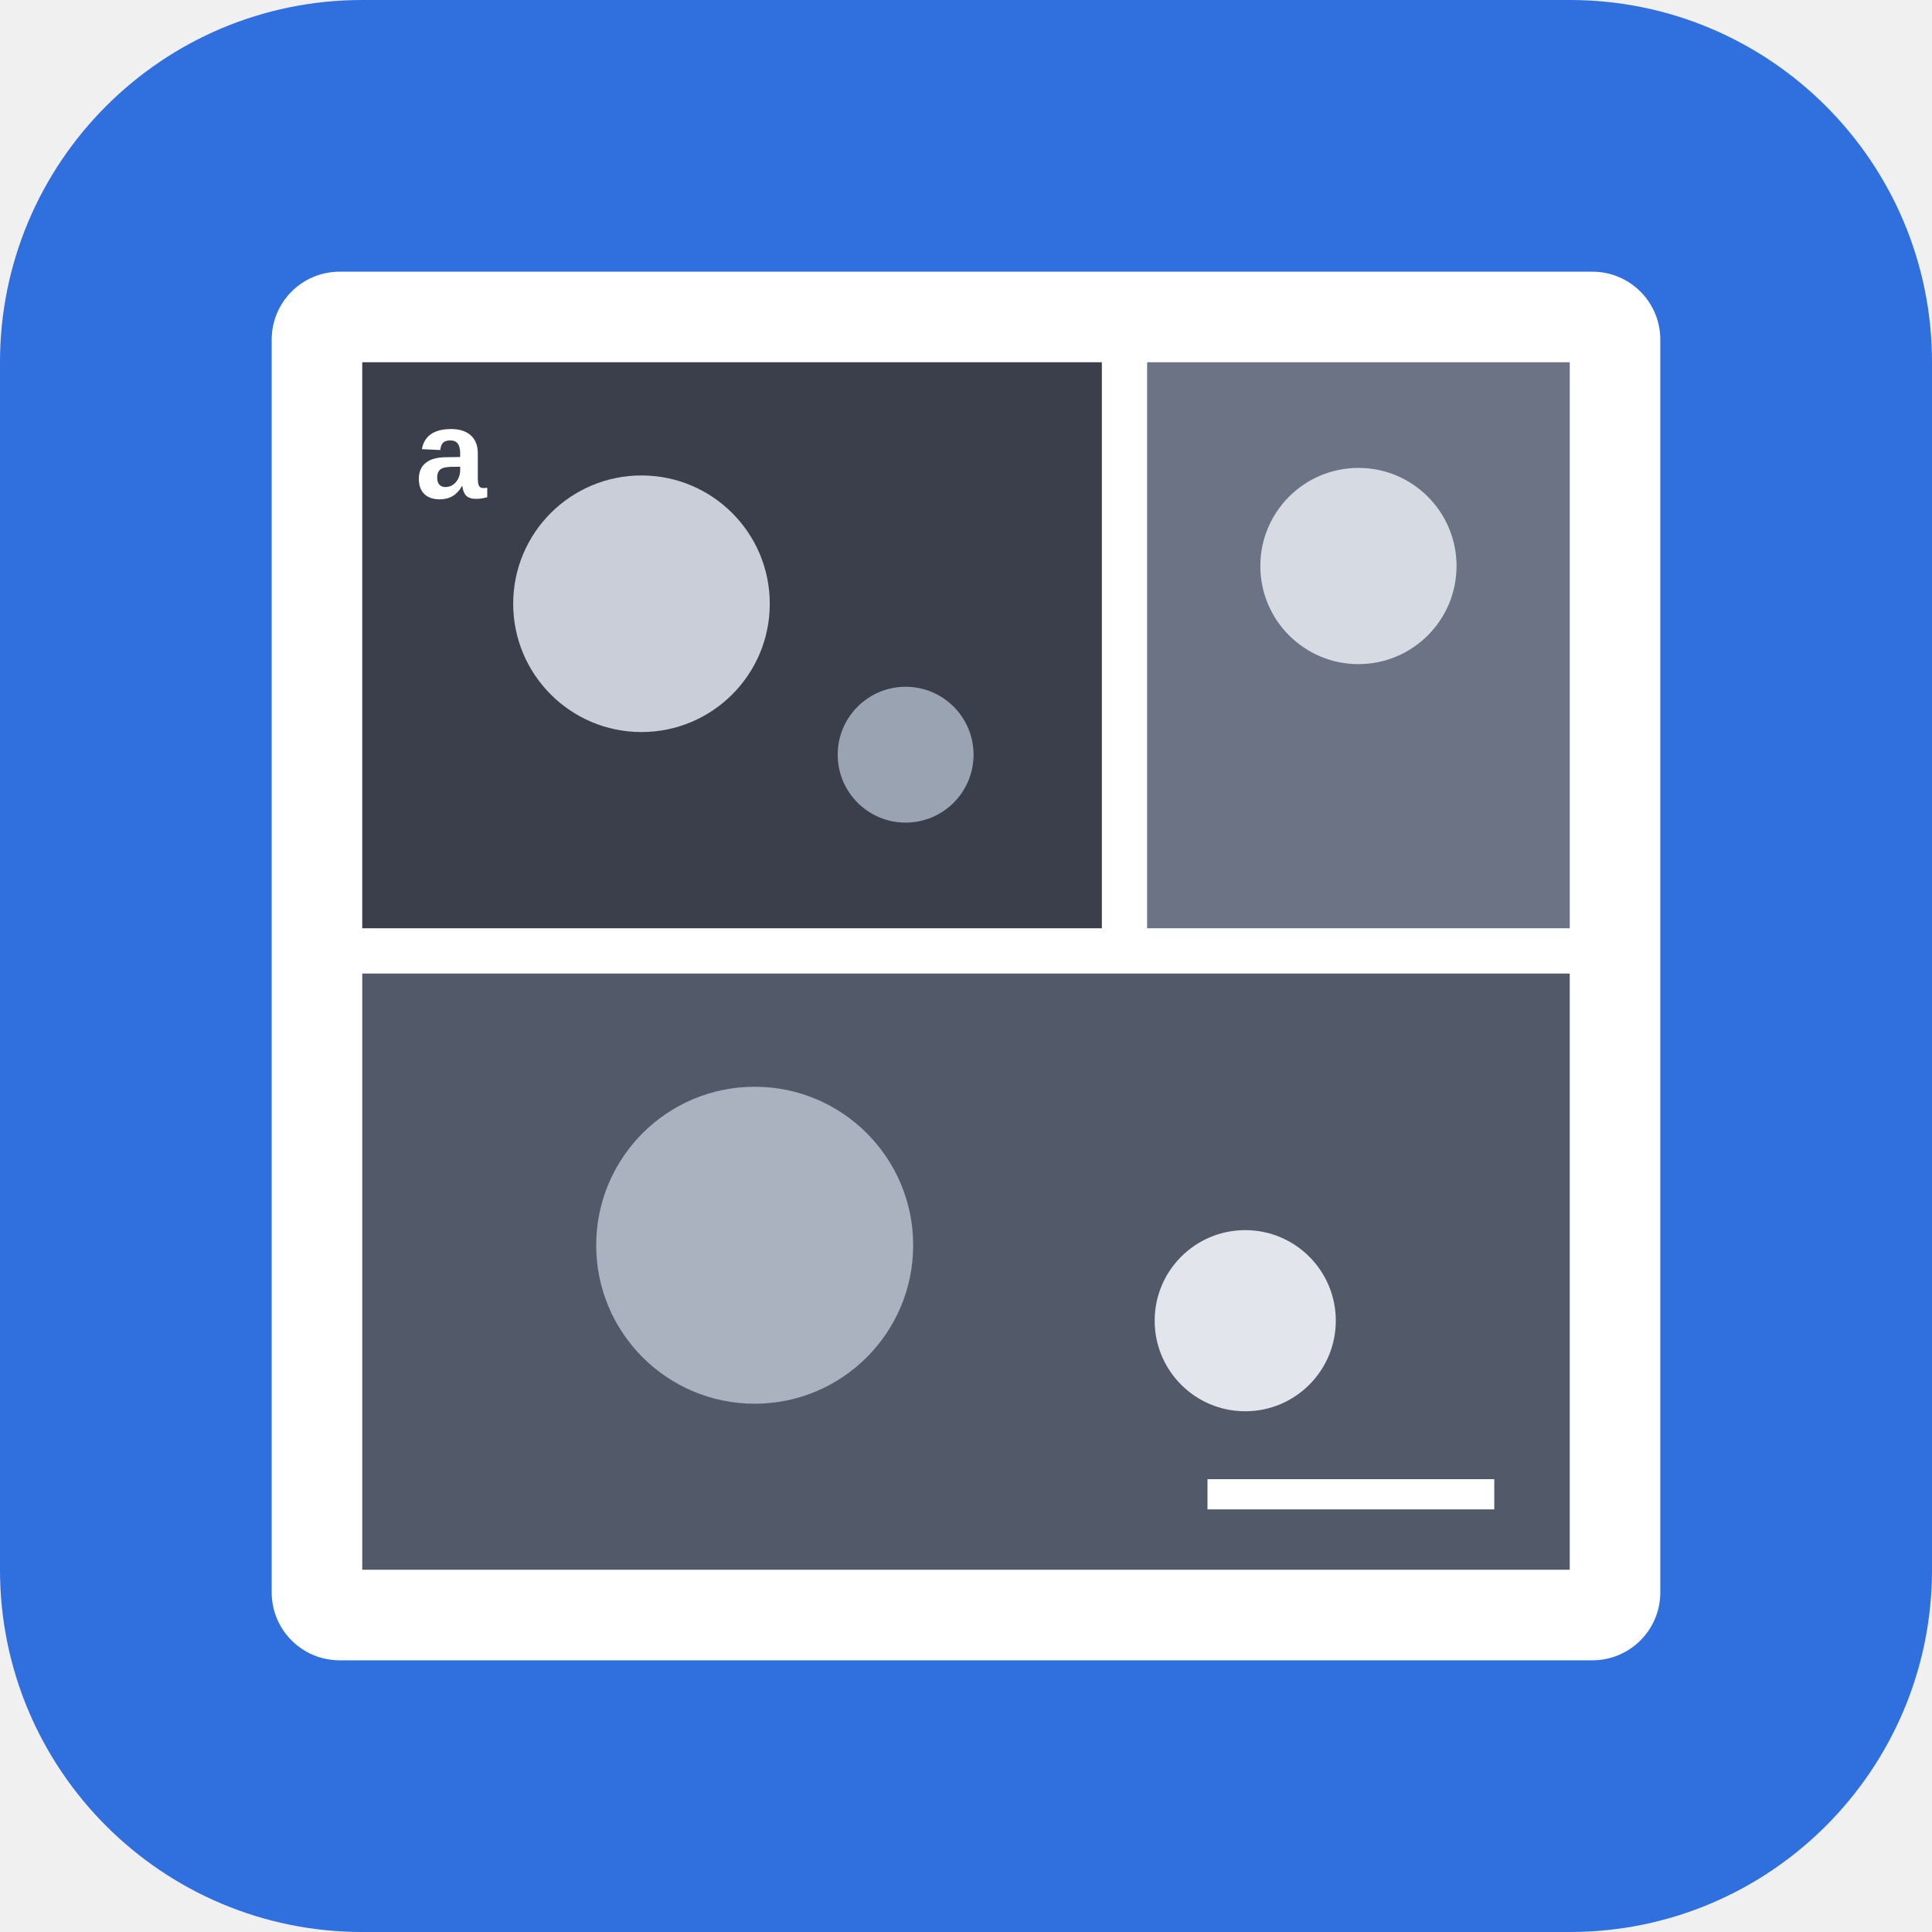
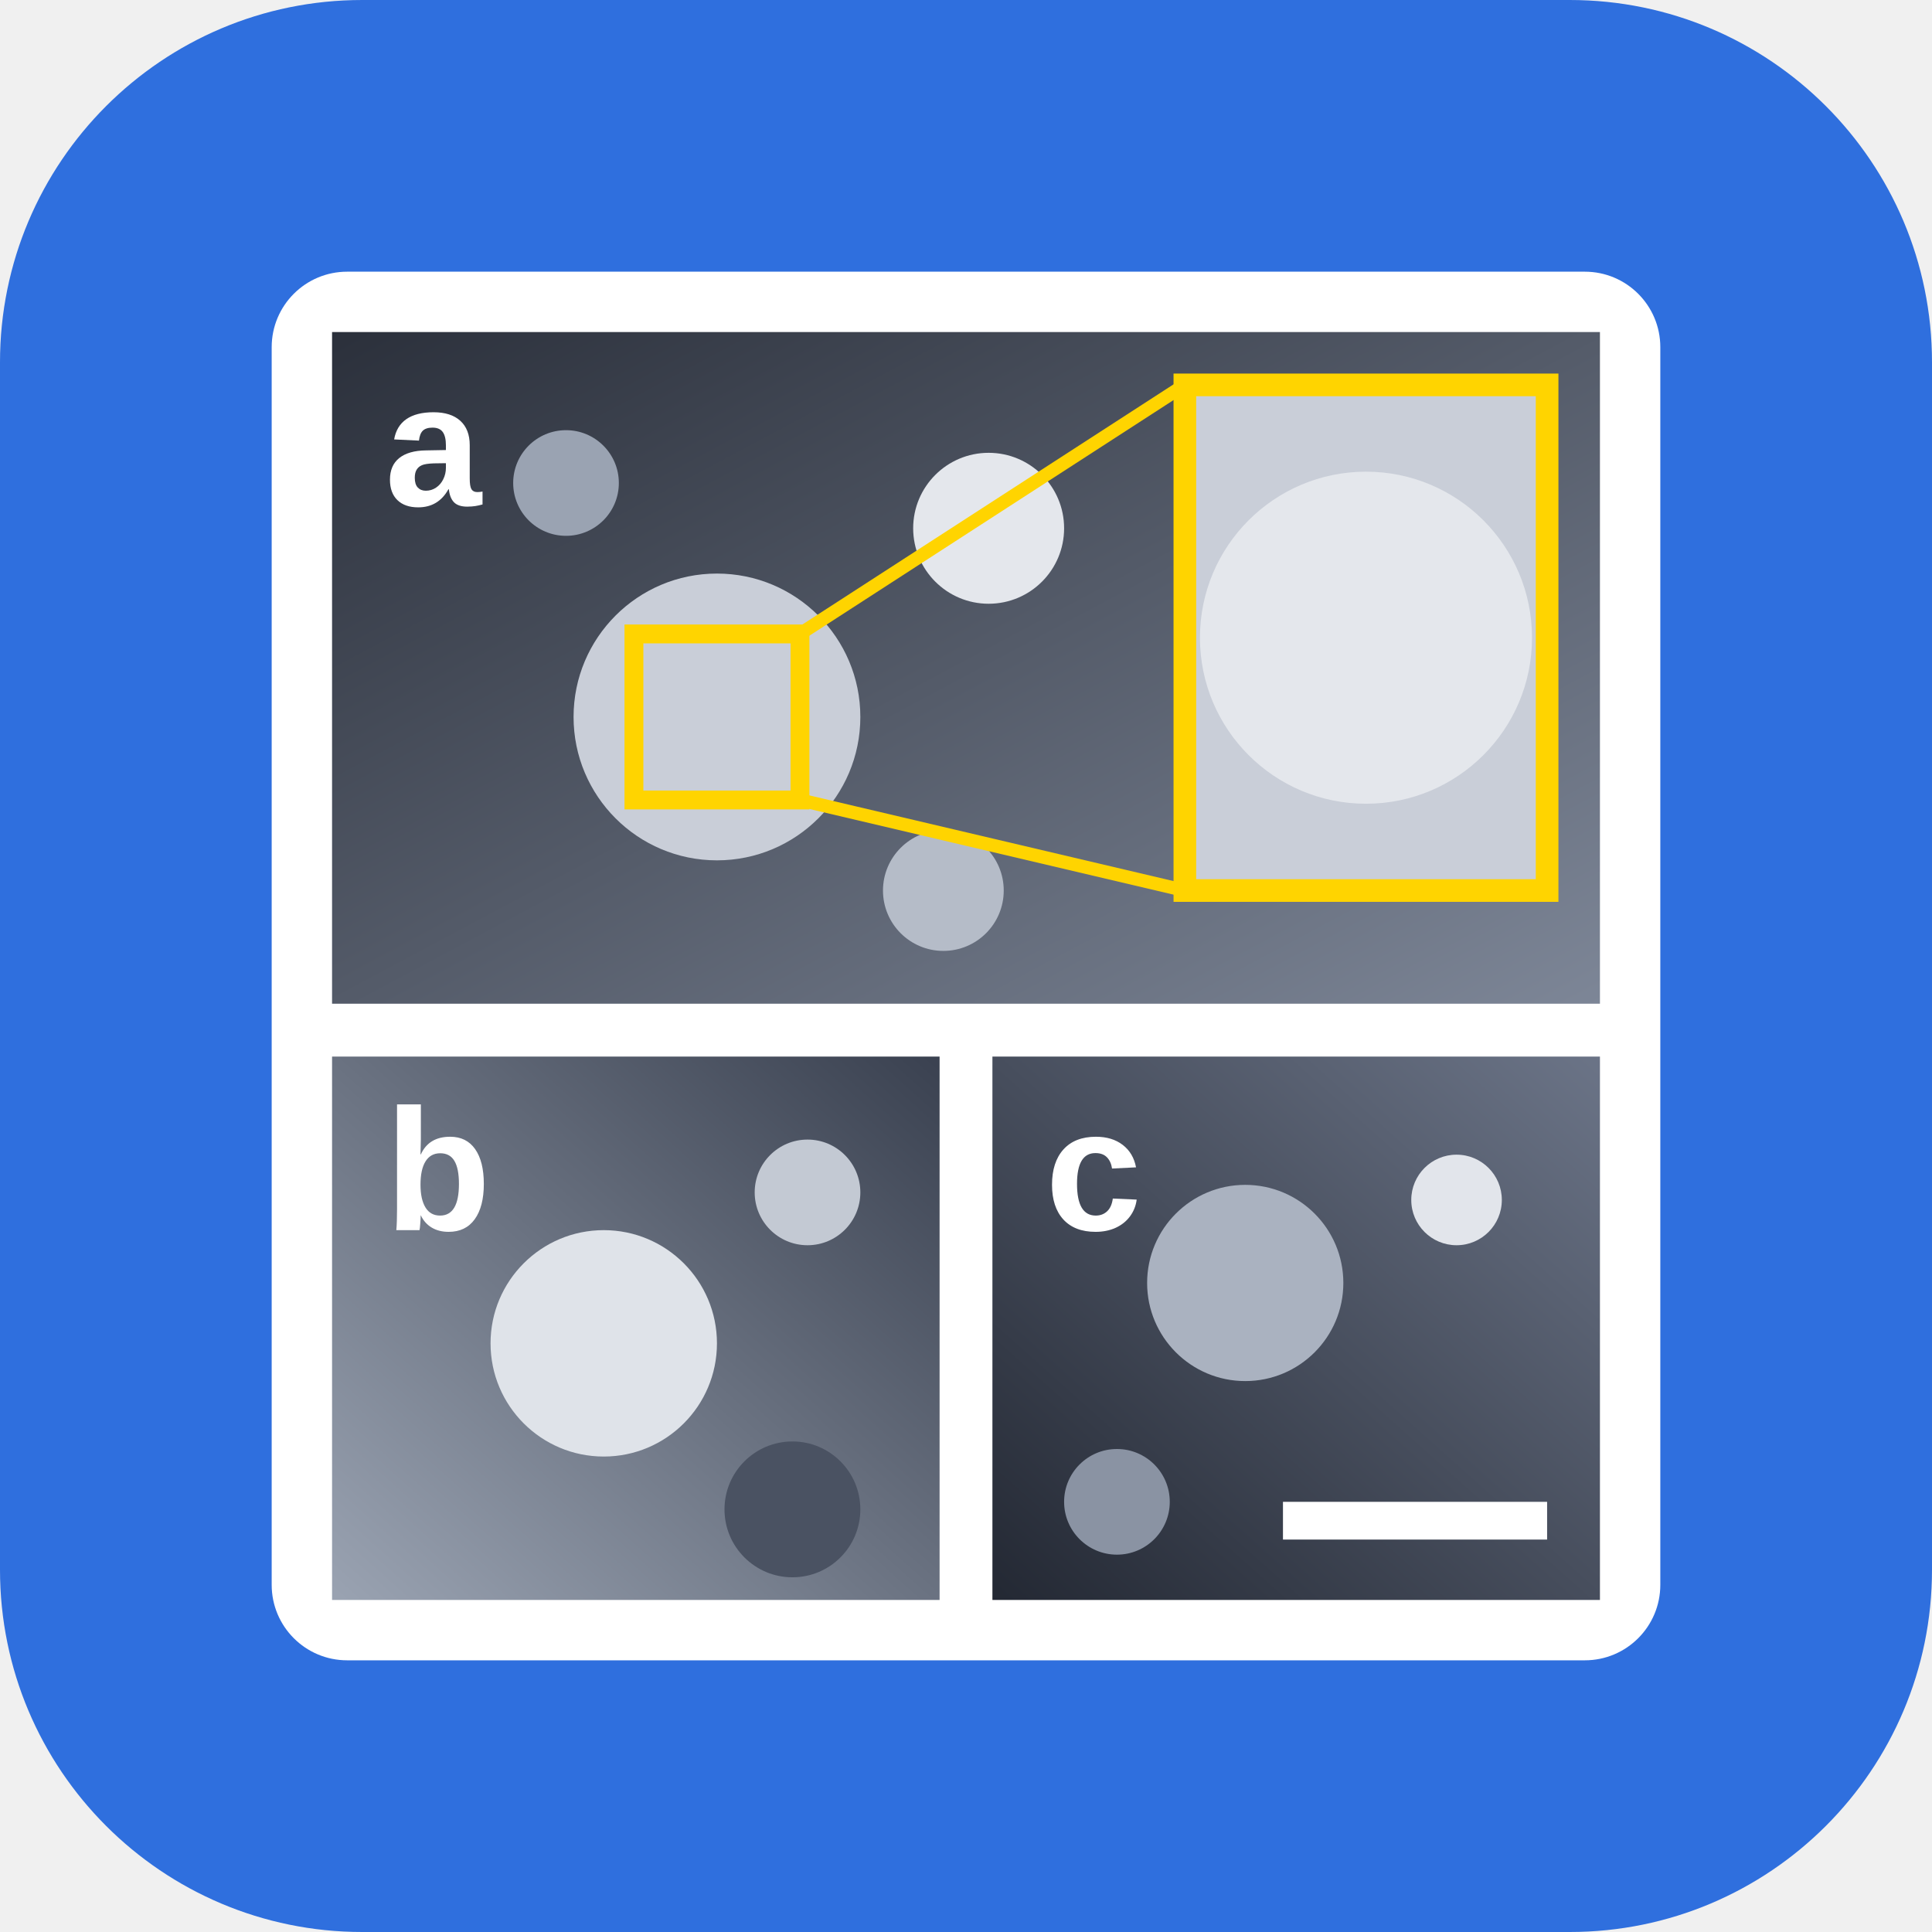
<svg xmlns="http://www.w3.org/2000/svg" viewBox="0 0 512 512">
+   <defs>
+     <linearGradient id="g1" x1="0" y1="0" x2="1" y2="1">
+       <stop offset="0" stop-color="#2b303b" />
+       <stop offset="1" stop-color="#7d8697" />
+     </linearGradient>
+     <linearGradient id="g2" x1="1" y1="0" x2="0" y2="1">
+       <stop offset="0" stop-color="#3a4150" />
+       <stop offset="1" stop-color="#9aa3b2" />
+     </linearGradient>
+     <linearGradient id="g3" x1="0" y1="1" x2="1" y2="0">
+       <stop offset="0" stop-color="#232833" />
+       <stop offset="1" stop-color="#6b7487" />
+     </linearGradient>
+     <clipPath id="ca">
+       <rect x="88" y="88" width="336" height="178" />
+     </clipPath>
+     <clipPath id="cb">
+       <rect x="88" y="280" width="161" height="144" />
+     </clipPath>
+     <clipPath id="cc">
+       <rect x="263" y="280" width="161" height="144" />
+     </clipPath>
+   </defs>
  <rect width="512" height="512" rx="96" fill="#2f6fde" />
-   <rect x="72" y="72" width="368" height="368" rx="18" fill="#ffffff" />
-   <rect x="96" y="96" width="196" height="150" fill="#3a3f4b" />
-   <rect x="304" y="96" width="112" height="150" fill="#6b7385" />
-   <rect x="96" y="258" width="320" height="158" fill="#525a6a" />
-   <circle cx="170" cy="160" r="34" fill="#c9ced8" />
-   <circle cx="240" cy="200" r="18" fill="#9aa3b2" />
-   <circle cx="360" cy="150" r="26" fill="#d6dae2" />
-   <circle cx="200" cy="330" r="42" fill="#aab2c0" />
-   <circle cx="330" cy="350" r="24" fill="#e2e5eb" />
-   <text x="110" y="132" font-family="Arial" font-weight="bold" font-size="34" fill="#ffffff">a</text>
-   <rect x="320" y="392" width="76" height="8" fill="#ffffff" />
+   <rect x="72" y="72" width="368" height="368" rx="20" fill="#ffffff" />
+   <g clip-path="url(#ca)">
+     <rect x="88" y="88" width="336" height="178" fill="url(#g1)" />
+     <circle cx="190" cy="190" r="38" fill="#c9ced8" />
+     <circle cx="262" cy="140" r="20" fill="#e4e7ec" />
+     <circle cx="150" cy="128" r="14" fill="#9aa3b2" />
+     <circle cx="250" cy="236" r="16" fill="#b5bcc8" />
+     <rect x="168" y="168" width="44" height="44" fill="none" stroke="#ffd400" stroke-width="5" />
+     <path d="M212 168L314 102M212 212L314 236" stroke="#ffd400" stroke-width="3.5" />
+     <rect x="314" y="102" width="96" height="134" fill="#c9ced8" stroke="#ffd400" stroke-width="6" />
+     <circle cx="362" cy="169" r="44" fill="#e4e7ec" />
+   </g>
+   <text x="102" y="134" font-family="Arial, Helvetica, sans-serif" font-weight="bold" font-size="46" fill="#ffffff">a</text>
+   <g clip-path="url(#cb)">
+     <rect x="88" y="280" width="161" height="144" fill="url(#g2)" />
+     <circle cx="160" cy="356" r="30" fill="#dfe3e9" />
+     <circle cx="214" cy="316" r="14" fill="#c3c9d3" />
+     <circle cx="210" cy="400" r="18" fill="#4a5262" />
+   </g>
+   <text x="102" y="326" font-family="Arial, Helvetica, sans-serif" font-weight="bold" font-size="46" fill="#ffffff">b</text>
+   <g clip-path="url(#cc)">
+     <rect x="263" y="280" width="161" height="144" fill="url(#g3)" />
+     <circle cx="330" cy="340" r="26" fill="#aab2c0" />
+     <circle cx="386" cy="318" r="12" fill="#e2e5eb" />
+     <circle cx="296" cy="398" r="14" fill="#8a93a3" />
+   </g>
+   <text x="277" y="326" font-family="Arial, Helvetica, sans-serif" font-weight="bold" font-size="46" fill="#ffffff">c</text>
+   <rect x="340" y="398" width="70" height="10" fill="#ffffff" />
</svg>
